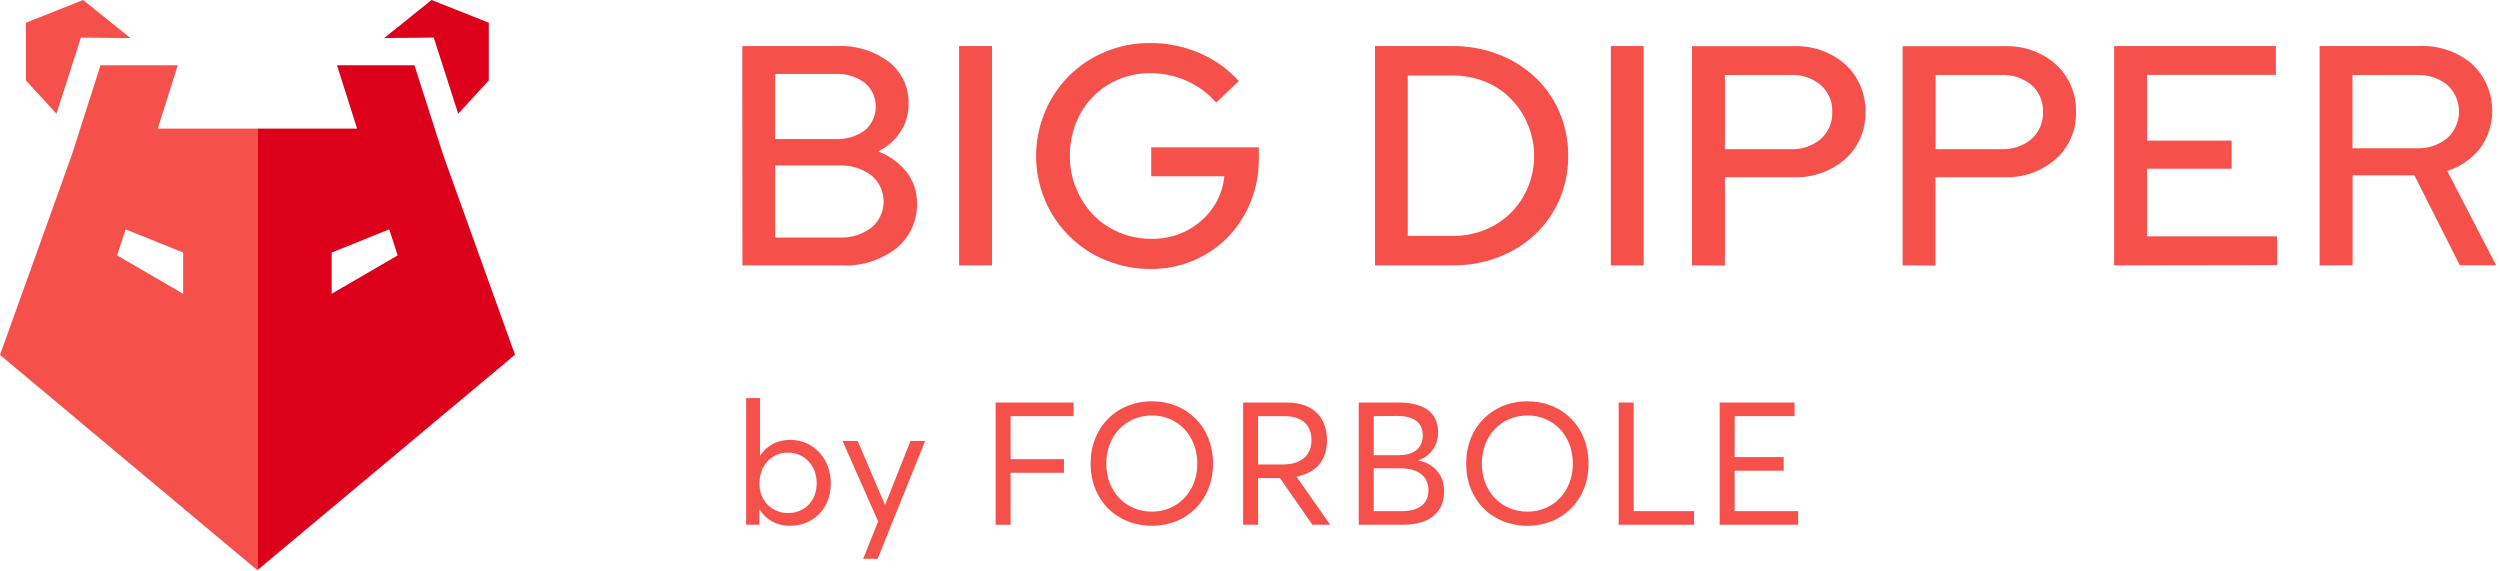
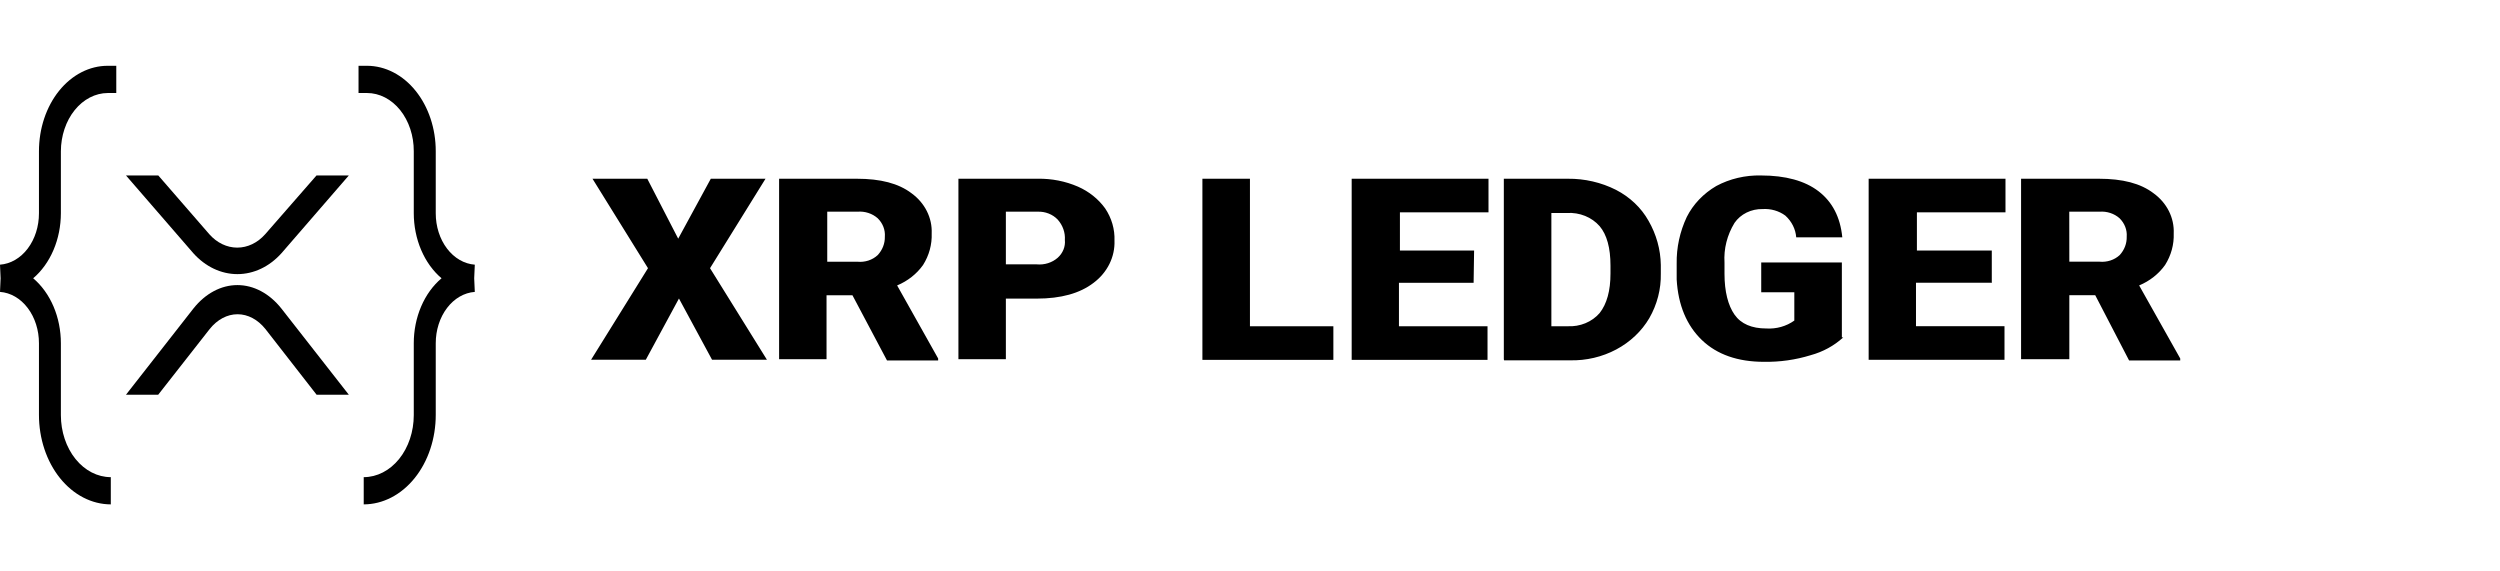
<svg xmlns="http://www.w3.org/2000/svg" viewBox="0 0 228 52" fill="none">
-   <path d="M39.558 3.428L41.789 10.371L44.578 7.332V2.074L39.358 0L35.039 3.471L39.558 3.428Z" fill="#DC001A" />
-   <path d="M40.416 14.132L37.799 5.95H30.735L32.565 11.726H23.47V52L46.966 32.353L40.416 14.132ZM30.248 26.793V23.033L35.497 20.916L36.269 23.293L30.248 26.793Z" fill="#DC001A" />
-   <path d="M7.38 3.428L5.149 10.371L2.361 7.332V2.074L7.581 0L11.899 3.471L7.38 3.428Z" fill="#F6504B" />
-   <path d="M14.387 11.726L16.217 5.95H9.167L6.55 14.132L0 32.367L23.468 52V11.726H14.387ZM16.703 26.793L10.683 23.293L11.455 20.916L16.703 23.033V26.793V26.793Z" fill="#F6504B" />
-   <path d="M67.698 4.202H76.368C78.054 4.118 79.716 4.636 81.076 5.647C82.244 6.574 82.919 7.995 82.858 9.488C82.87 10.392 82.618 11.283 82.112 12.041C81.606 12.812 80.896 13.414 80.077 13.811C81.088 14.185 81.991 14.823 82.666 15.666C83.304 16.485 83.641 17.484 83.629 18.52C83.677 20.121 82.979 21.638 81.739 22.65C80.306 23.746 78.535 24.299 76.741 24.203H67.71L67.698 4.202ZM76.187 6.743H70.697V12.68H76.187C77.151 12.728 78.102 12.451 78.873 11.885C80.077 10.861 80.209 9.055 79.186 7.863C79.089 7.754 78.981 7.646 78.873 7.55C78.09 6.984 77.151 6.695 76.187 6.743ZM76.5 21.662C77.572 21.723 78.62 21.398 79.475 20.759C80.787 19.663 80.968 17.713 79.872 16.4C79.752 16.256 79.619 16.123 79.475 16.003C78.62 15.353 77.572 15.04 76.5 15.088H70.697V21.662H76.5Z" fill="#F6504B" />
-   <path d="M87.47 24.203V4.202H90.469V24.203H87.47Z" fill="#F6504B" />
-   <path d="M114.804 14.461C114.816 15.822 114.563 17.183 114.046 18.447C113.564 19.627 112.866 20.711 111.975 21.638C111.083 22.541 110.012 23.264 108.844 23.757C107.603 24.275 106.279 24.54 104.942 24.528C103.533 24.54 102.149 24.263 100.848 23.733C98.344 22.722 96.357 20.747 95.309 18.266C93.671 14.377 94.538 9.885 97.513 6.899C98.464 5.96 99.584 5.213 100.812 4.72C102.113 4.178 103.497 3.913 104.906 3.925C106.447 3.913 107.977 4.226 109.398 4.84C110.758 5.418 111.987 6.285 112.974 7.393L110.915 9.356C110.168 8.501 109.253 7.826 108.218 7.369C107.182 6.911 106.05 6.67 104.918 6.67C103.919 6.658 102.931 6.863 102.016 7.236C101.137 7.598 100.342 8.139 99.668 8.826C99.006 9.512 98.476 10.331 98.127 11.222C97.754 12.173 97.561 13.185 97.573 14.208C97.561 15.232 97.754 16.243 98.151 17.195C98.512 18.086 99.042 18.905 99.704 19.591C100.367 20.277 101.173 20.819 102.052 21.192C102.98 21.59 103.979 21.782 104.978 21.782C106.64 21.819 108.254 21.253 109.506 20.169C110.734 19.133 111.505 17.664 111.661 16.075H104.99V13.438H114.804V14.461Z" fill="#F6504B" />
-   <path d="M125.401 24.203V4.202H132.469C133.902 4.19 135.323 4.443 136.66 4.961C137.9 5.43 139.032 6.141 140.007 7.044C140.958 7.935 141.717 9.031 142.223 10.235C142.765 11.499 143.03 12.86 143.018 14.233C143.03 15.593 142.753 16.954 142.223 18.206C141.705 19.398 140.958 20.47 140.019 21.361C139.056 22.264 137.912 22.975 136.672 23.444C135.335 23.962 133.902 24.215 132.469 24.203H125.401ZM132.505 6.887H128.387V21.518H132.505C133.505 21.518 134.492 21.337 135.419 20.964C136.298 20.615 137.105 20.085 137.78 19.422C138.442 18.76 138.972 17.977 139.333 17.11C139.718 16.207 139.911 15.22 139.911 14.245C139.923 13.245 139.718 12.258 139.333 11.343C138.972 10.464 138.442 9.669 137.78 9.007C137.117 8.32 136.31 7.79 135.431 7.441C134.504 7.068 133.505 6.887 132.505 6.887Z" fill="#F6504B" />
-   <path d="M146.907 24.203V4.202H149.905V24.203H146.907Z" fill="#F6504B" />
-   <path d="M154.312 24.203V4.214H163.572C165.306 4.142 167.004 4.732 168.305 5.888C169.509 6.996 170.171 8.573 170.123 10.211C170.171 11.836 169.509 13.402 168.293 14.497C166.992 15.629 165.306 16.231 163.572 16.159H157.311V24.215L154.312 24.203ZM163.259 6.839H157.311V13.606H163.259C164.271 13.655 165.27 13.329 166.053 12.679C166.751 12.053 167.137 11.15 167.101 10.211C167.137 9.271 166.751 8.368 166.053 7.754C165.27 7.104 164.271 6.779 163.259 6.839Z" fill="#F6504B" />
-   <path d="M173.519 24.203V4.214H182.779C184.513 4.142 186.211 4.732 187.511 5.888C188.715 6.996 189.377 8.573 189.329 10.211C189.377 11.836 188.715 13.402 187.499 14.497C186.198 15.629 184.513 16.231 182.779 16.159H176.517V24.215L173.519 24.203ZM182.478 6.839H176.529V13.606H182.478C183.489 13.655 184.489 13.329 185.271 12.679C185.97 12.053 186.355 11.15 186.319 10.211C186.355 9.271 185.97 8.368 185.271 7.754C184.477 7.104 183.489 6.779 182.478 6.839Z" fill="#F6504B" />
-   <path d="M192.809 24.203V4.202H207.56V6.827H195.808V12.824H203.526V15.389H195.808V21.554H207.668V24.179L192.809 24.203Z" fill="#F6504B" />
-   <path d="M211.546 24.203V4.202H220.637C222.395 4.117 224.117 4.708 225.454 5.839C227.597 7.85 227.91 11.15 226.188 13.522C225.417 14.497 224.37 15.22 223.19 15.593L227.645 24.191H224.334L220.191 15.99H214.556V24.191L211.546 24.203ZM220.384 6.839H214.544V13.522H220.372C221.396 13.57 222.395 13.245 223.19 12.595C224.526 11.379 224.623 9.319 223.419 7.971C223.346 7.899 223.274 7.814 223.19 7.742C222.395 7.116 221.396 6.791 220.384 6.839Z" fill="#F6504B" />
-   <path d="M72.05 47.95C74.153 47.95 75.77 46.412 75.77 44.088C75.77 41.828 74.216 40.117 72.05 40.117C70.888 40.117 69.915 40.635 69.334 41.545H69.318V36.302H68.047V47.856H69.256V46.474H69.287C69.852 47.385 70.794 47.95 72.05 47.95ZM71.877 46.788C70.417 46.788 69.256 45.705 69.256 44.088C69.256 42.519 70.307 41.278 71.862 41.278C73.306 41.278 74.483 42.393 74.483 44.088C74.483 45.627 73.416 46.788 71.877 46.788Z" fill="#F6504B" />
-   <path d="M78.721 50.964H80.04L84.373 40.211H83.038L80.731 46.019H80.699L78.219 40.211H76.838L80.087 47.558L78.721 50.964Z" fill="#F6504B" />
-   <path d="M90.801 47.856H92.167V43.115H97.033V41.875H92.167V37.95H97.912V36.71H90.801V47.856Z" fill="#F6504B" />
-   <path d="M105.067 47.95C108.191 47.95 110.624 45.674 110.624 42.283C110.624 38.877 108.191 36.6 105.067 36.6C101.817 36.6 99.463 38.971 99.463 42.283C99.463 45.595 101.817 47.95 105.067 47.95ZM105.067 46.663C102.649 46.663 100.891 44.795 100.891 42.283C100.891 39.756 102.649 37.888 105.067 37.888C107.374 37.888 109.195 39.693 109.195 42.283C109.195 44.858 107.374 46.663 105.067 46.663Z" fill="#F6504B" />
-   <path d="M113.374 47.856H114.74V43.602H116.733L119.685 47.856H121.317L118.24 43.476C119.999 43.115 121.019 42.032 121.019 40.164C121.019 38.186 119.904 36.71 117.33 36.71H113.374V47.856ZM114.74 42.361V37.95H117.142C118.68 37.95 119.606 38.704 119.606 40.132C119.606 41.42 118.806 42.361 116.953 42.361H114.74Z" fill="#F6504B" />
-   <path d="M123.917 47.856H127.983C130.51 47.856 131.703 46.6 131.703 44.826C131.703 43.209 130.683 42.267 129.38 42V41.969C130.589 41.545 131.154 40.509 131.154 39.426C131.154 37.526 129.725 36.71 127.559 36.71H123.917V47.856ZM125.283 41.514V37.95L127.418 37.935C129.05 37.935 129.757 38.625 129.757 39.693C129.757 41.043 128.721 41.514 127.575 41.514H125.283ZM125.283 46.616V42.707H127.653C129.38 42.707 130.275 43.46 130.275 44.716C130.275 46.003 129.317 46.616 127.857 46.616H125.283Z" fill="#F6504B" />
-   <path d="M139.317 47.95C142.441 47.95 144.874 45.674 144.874 42.283C144.874 38.877 142.441 36.6 139.317 36.6C136.067 36.6 133.713 38.971 133.713 42.283C133.713 45.595 136.067 47.95 139.317 47.95ZM139.317 46.663C136.899 46.663 135.141 44.795 135.141 42.283C135.141 39.756 136.899 37.888 139.317 37.888C141.624 37.888 143.445 39.693 143.445 42.283C143.445 44.858 141.624 46.663 139.317 46.663Z" fill="#F6504B" />
-   <path d="M147.624 47.856H154.5V46.616H148.99V36.71H147.624V47.856Z" fill="#F6504B" />
-   <path d="M156.833 47.856H163.992V46.616H158.199V42.927H162.673V41.687H158.199V37.95H163.662V36.71H156.833V47.856Z" fill="#F6504B" />
+   <path d="M61.852 21.767L64.825 16.301H69.815L64.755 24.459L69.944 32.808H64.939L61.921 27.224L58.898 32.808H53.907L59.096 24.459L54.036 16.301H59.032L61.852 21.767ZM77.744 26.929H75.38V32.758H71.054V16.301H78.141C80.306 16.301 81.947 16.723 83.131 17.625C83.731 18.06 84.21 18.619 84.529 19.255C84.848 19.891 85 20.587 84.97 21.287C85.007 22.296 84.734 23.295 84.182 24.169C83.603 24.983 82.783 25.629 81.818 26.032L85.559 32.694V32.876H80.896L77.744 26.929ZM75.445 23.87H78.205C78.541 23.902 78.882 23.865 79.2 23.761C79.518 23.656 79.807 23.488 80.044 23.267C80.481 22.8 80.713 22.201 80.698 21.586C80.722 21.279 80.676 20.972 80.563 20.682C80.451 20.393 80.274 20.128 80.044 19.904C79.802 19.689 79.513 19.525 79.196 19.422C78.879 19.318 78.541 19.279 78.205 19.306H75.445V23.87ZM91.735 27.169V32.758H87.408V16.301H94.633C95.903 16.277 97.162 16.524 98.311 17.022C99.317 17.465 100.173 18.15 100.788 19.003C101.383 19.887 101.679 20.911 101.641 21.948C101.667 22.68 101.51 23.407 101.18 24.073C100.85 24.74 100.356 25.328 99.738 25.792C98.489 26.753 96.764 27.233 94.549 27.233H91.729L91.735 27.169ZM91.735 24.11H94.554C94.901 24.142 95.251 24.105 95.58 24.001C95.91 23.897 96.211 23.729 96.462 23.508C96.696 23.299 96.876 23.044 96.989 22.764C97.103 22.483 97.146 22.183 97.116 21.885C97.161 21.212 96.927 20.549 96.462 20.027C96.235 19.788 95.952 19.598 95.633 19.474C95.315 19.349 94.969 19.291 94.623 19.306H91.735V24.11ZM114.035 29.753H121.603V32.817H109.659V16.301H113.995V29.753H114.035ZM134.393 25.792H127.584V29.753H135.662V32.817H123.273V16.301H135.751V19.365H127.673V22.846H134.438L134.393 25.792ZM137.149 32.758V16.301H142.991C144.523 16.287 146.032 16.635 147.372 17.312C148.645 17.966 149.679 18.948 150.346 20.136C151.06 21.378 151.444 22.757 151.466 24.16V24.94C151.497 26.359 151.136 27.762 150.415 29.019C149.716 30.207 148.672 31.196 147.396 31.874C146.12 32.553 144.665 32.895 143.19 32.862H137.173L137.149 32.758ZM141.485 19.365V29.753H142.971C143.527 29.781 144.081 29.687 144.589 29.478C145.096 29.269 145.541 28.951 145.886 28.552C146.546 27.715 146.876 26.514 146.876 24.949V24.228C146.876 22.606 146.546 21.405 145.886 20.625C145.532 20.221 145.077 19.9 144.56 19.691C144.042 19.482 143.476 19.39 142.912 19.424H141.47L141.485 19.365ZM168.102 30.773C167.273 31.531 166.252 32.089 165.129 32.395C163.755 32.819 162.311 33.023 160.862 32.998C158.498 32.998 156.589 32.336 155.212 31.013C153.834 29.689 153.046 27.84 152.913 25.488V24.047C152.888 22.583 153.202 21.131 153.834 19.787C154.417 18.629 155.351 17.649 156.526 16.963C157.759 16.302 159.17 15.97 160.599 16.002C162.829 16.002 164.603 16.483 165.852 17.444C167.101 18.404 167.834 19.787 168.018 21.645H163.815C163.758 20.896 163.406 20.193 162.824 19.664C162.241 19.233 161.501 19.019 160.752 19.066C160.243 19.055 159.738 19.165 159.289 19.386C158.84 19.607 158.461 19.931 158.19 20.326C157.514 21.43 157.196 22.688 157.274 23.952V24.971C157.274 26.594 157.601 27.854 158.19 28.697C158.78 29.54 159.766 29.957 161.079 29.957C162.002 30.015 162.915 29.758 163.642 29.236V26.653H160.624V23.934H167.978V30.773H168.102ZM181.566 25.787H174.738V29.748H182.81V32.812H170.421V16.301H182.9V19.365H174.822V22.846H181.651V25.792L181.566 25.787ZM191.086 26.925H188.723V32.758H184.322V16.301H191.413C193.584 16.301 195.224 16.723 196.404 17.625C197.005 18.059 197.484 18.618 197.804 19.254C198.123 19.89 198.273 20.587 198.243 21.287C198.28 22.296 198.007 23.295 197.454 24.169C196.875 24.983 196.056 25.629 195.09 26.032L198.837 32.694V32.876H194.174L191.086 26.925ZM188.723 23.866H191.478C191.814 23.898 192.154 23.86 192.472 23.756C192.79 23.652 193.08 23.483 193.317 23.263C193.747 22.794 193.974 22.198 193.956 21.586C193.979 21.279 193.933 20.972 193.82 20.683C193.707 20.394 193.531 20.129 193.302 19.904C193.062 19.691 192.776 19.528 192.461 19.424C192.146 19.321 191.811 19.281 191.478 19.306H188.717L188.723 23.866Z" fill="black" />
+   <path d="M9.827 8.483H10.605V6H9.827C9.003 5.999 8.187 6.2 7.426 6.591C6.664 6.983 5.972 7.557 5.389 8.281C4.807 9.004 4.345 9.864 4.029 10.81C3.714 11.756 3.553 12.769 3.553 13.793V19.448C3.555 20.646 3.188 21.799 2.527 22.671C1.867 23.543 0.962 24.067 0 24.138L0.056 25.379L0 26.621C0.962 26.691 1.867 27.216 2.527 28.088C3.188 28.96 3.555 30.113 3.553 31.31V37.828C3.55 39.99 4.239 42.066 5.467 43.598C6.696 45.131 8.364 45.995 10.105 46V43.517C8.898 43.516 7.74 42.92 6.886 41.86C6.033 40.8 5.553 39.362 5.552 37.862V31.31C5.553 30.141 5.323 28.988 4.883 27.955C4.442 26.921 3.805 26.037 3.026 25.379C3.803 24.719 4.439 23.834 4.879 22.801C5.319 21.768 5.55 20.617 5.552 19.448V13.793C5.557 12.387 6.009 11.04 6.81 10.045C7.611 9.051 8.695 8.489 9.827 8.483Z" fill="black" />
+   <path d="M33.477 8.483H32.698V6H33.477C35.142 6.005 36.736 6.829 37.91 8.291C39.085 9.752 39.743 11.731 39.74 13.793V19.448C39.738 20.646 40.106 21.799 40.769 22.671C41.431 23.543 42.338 24.067 43.302 24.138L43.247 25.379L43.302 26.621C42.338 26.691 41.431 27.216 40.769 28.088C40.106 28.96 39.738 30.113 39.74 31.31V37.828C39.743 39.99 39.052 42.066 37.821 43.598C36.589 45.131 34.916 45.995 33.171 46V43.517C34.381 43.516 35.542 42.92 36.398 41.86C37.254 40.8 37.735 39.362 37.736 37.862V31.31C37.735 30.141 37.965 28.988 38.407 27.955C38.848 26.921 39.487 26.037 40.269 25.379C39.49 24.719 38.852 23.834 38.411 22.801C37.97 21.768 37.738 20.617 37.736 19.448V13.793C37.739 13.098 37.631 12.408 37.418 11.765C37.205 11.121 36.892 10.536 36.497 10.042C36.101 9.549 35.63 9.157 35.112 8.889C34.594 8.622 34.038 8.484 33.477 8.483Z" fill="black" />
+   <path d="M28.867 16H31.814L25.672 23.091C24.57 24.32 23.137 25 21.651 25C20.165 25 18.732 24.32 17.63 23.091L11.488 16H14.435L19.09 21.361C19.785 22.147 20.694 22.583 21.637 22.583C22.581 22.583 23.49 22.147 24.185 21.361L28.867 16Z" fill="black" />
+   <path d="M14.427 36H11.488L17.641 28.135C18.734 26.762 20.165 26 21.651 26C23.137 26 24.569 26.762 25.661 28.135L31.814 36H28.875L24.206 30.007C23.512 29.14 22.606 28.659 21.665 28.659C20.724 28.659 19.817 29.14 19.124 30.007L14.427 36Z" fill="black" />
</svg>
